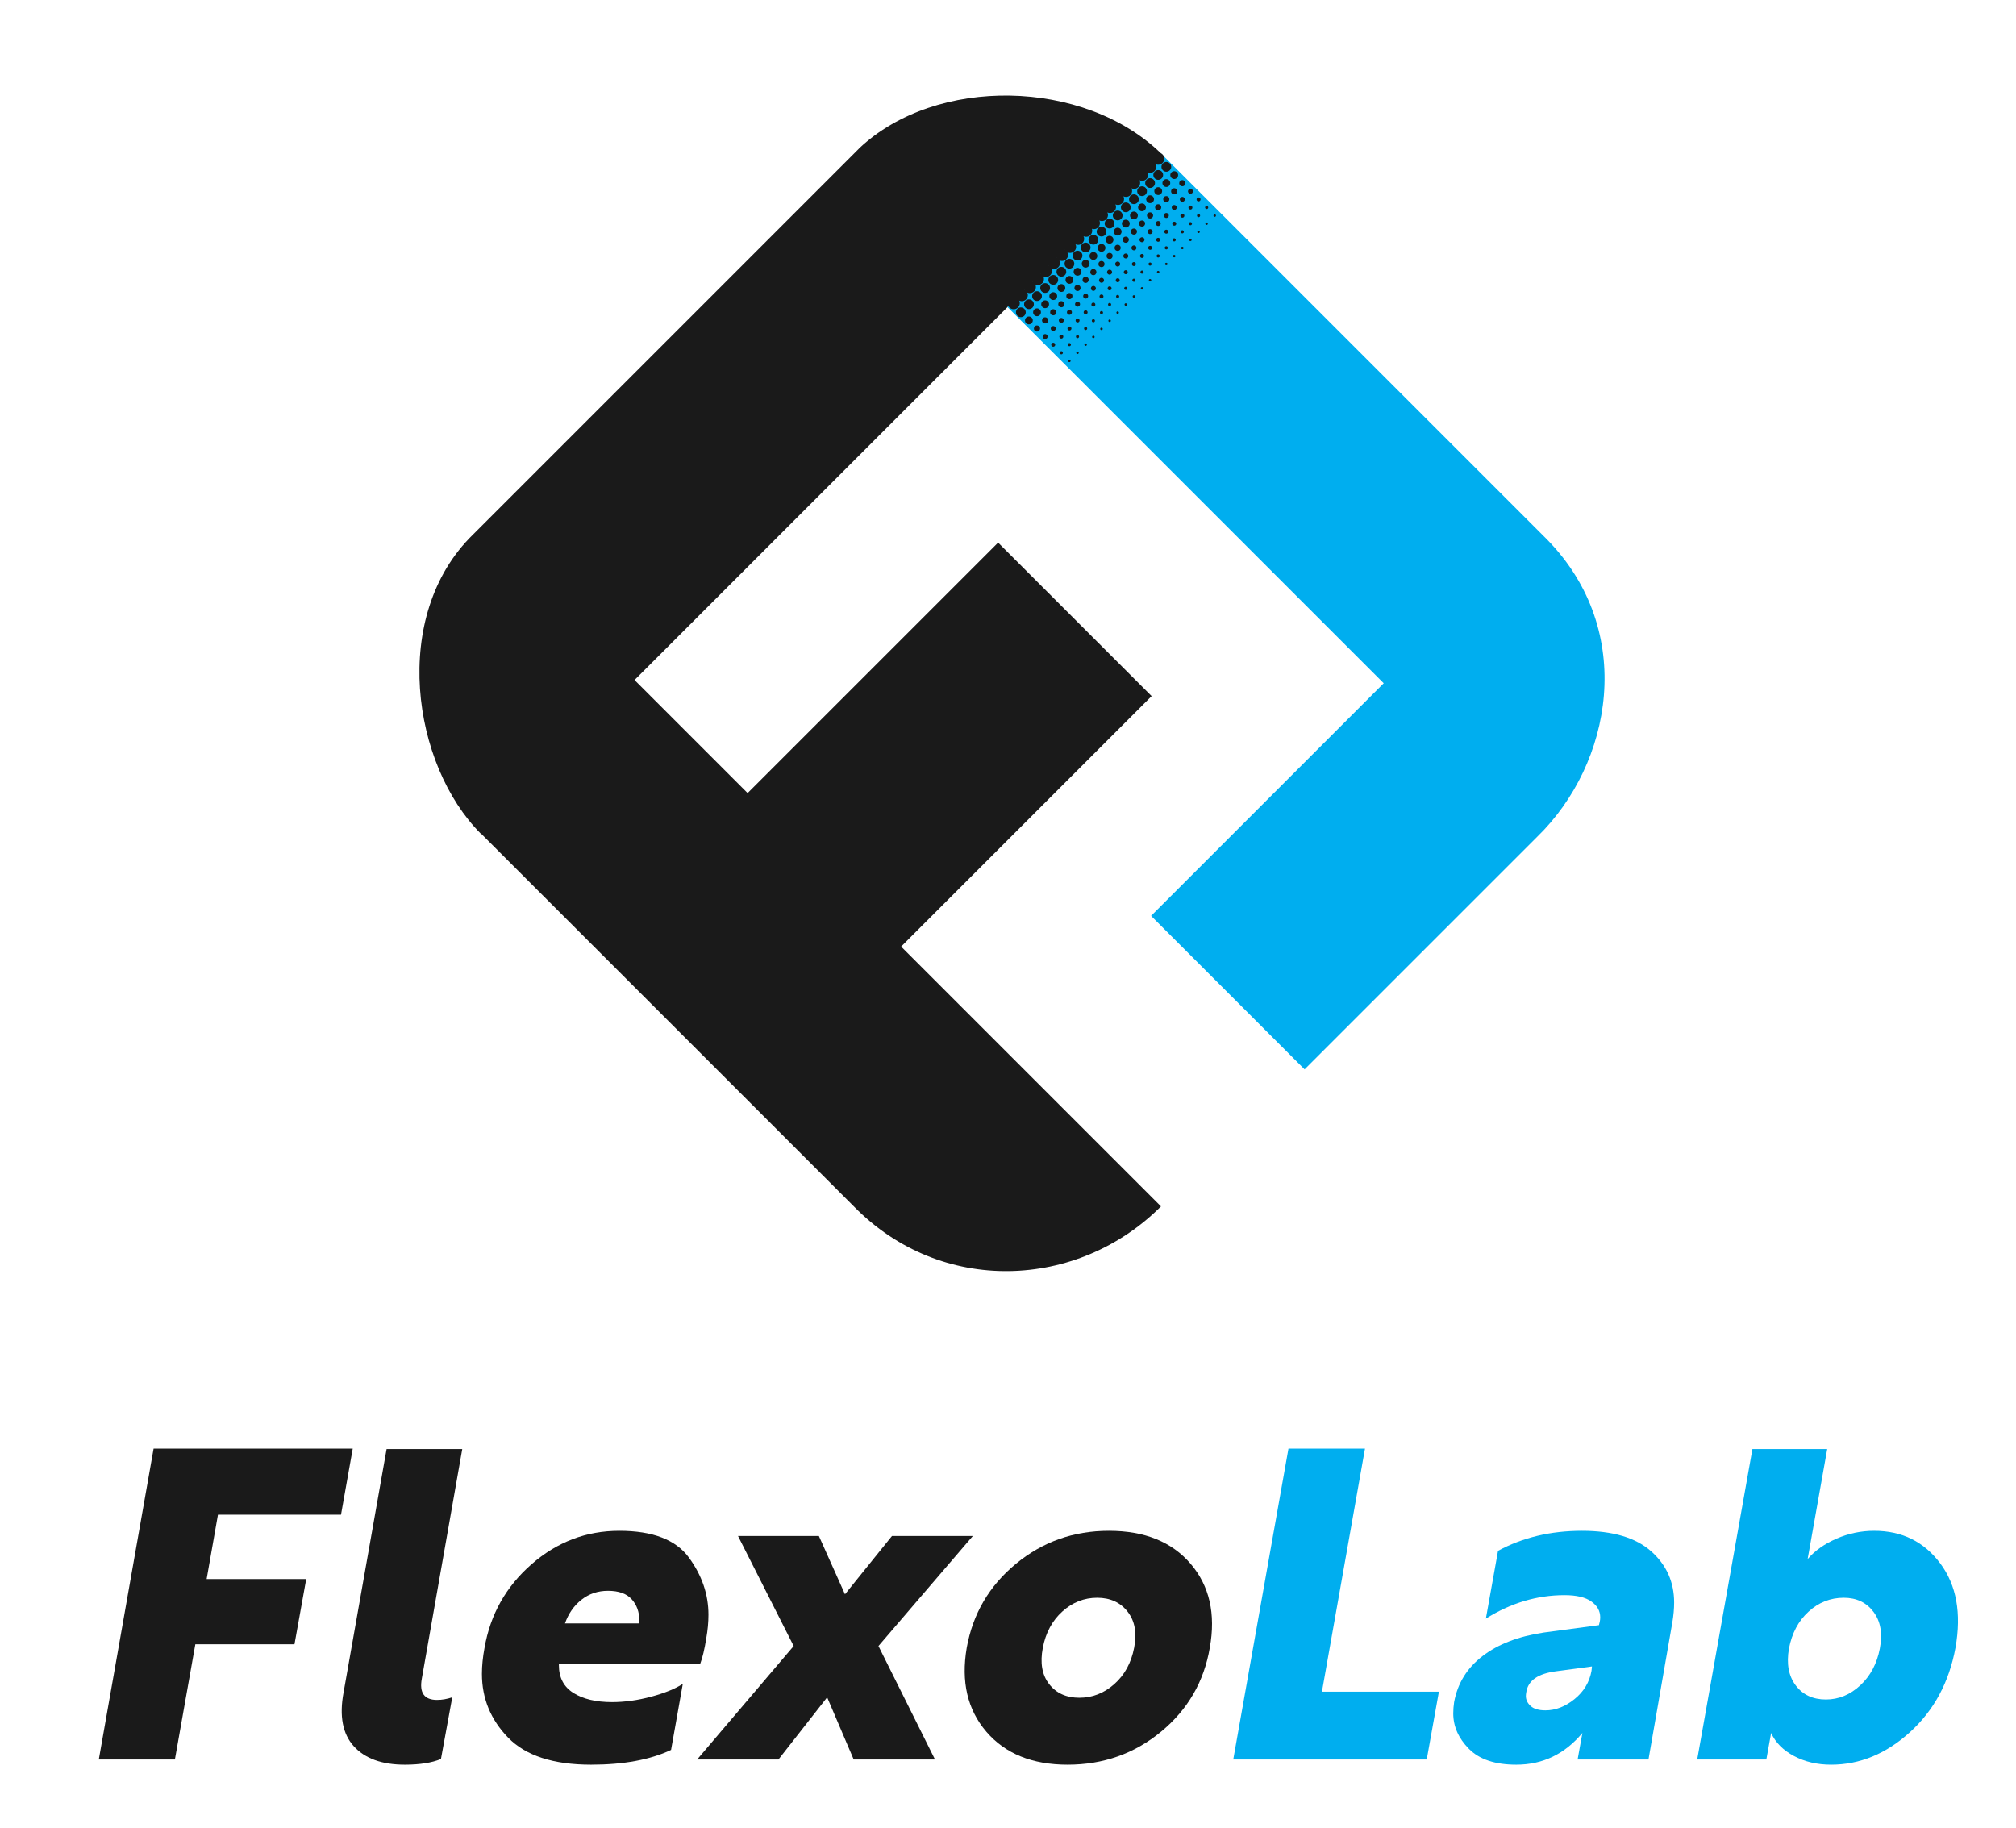
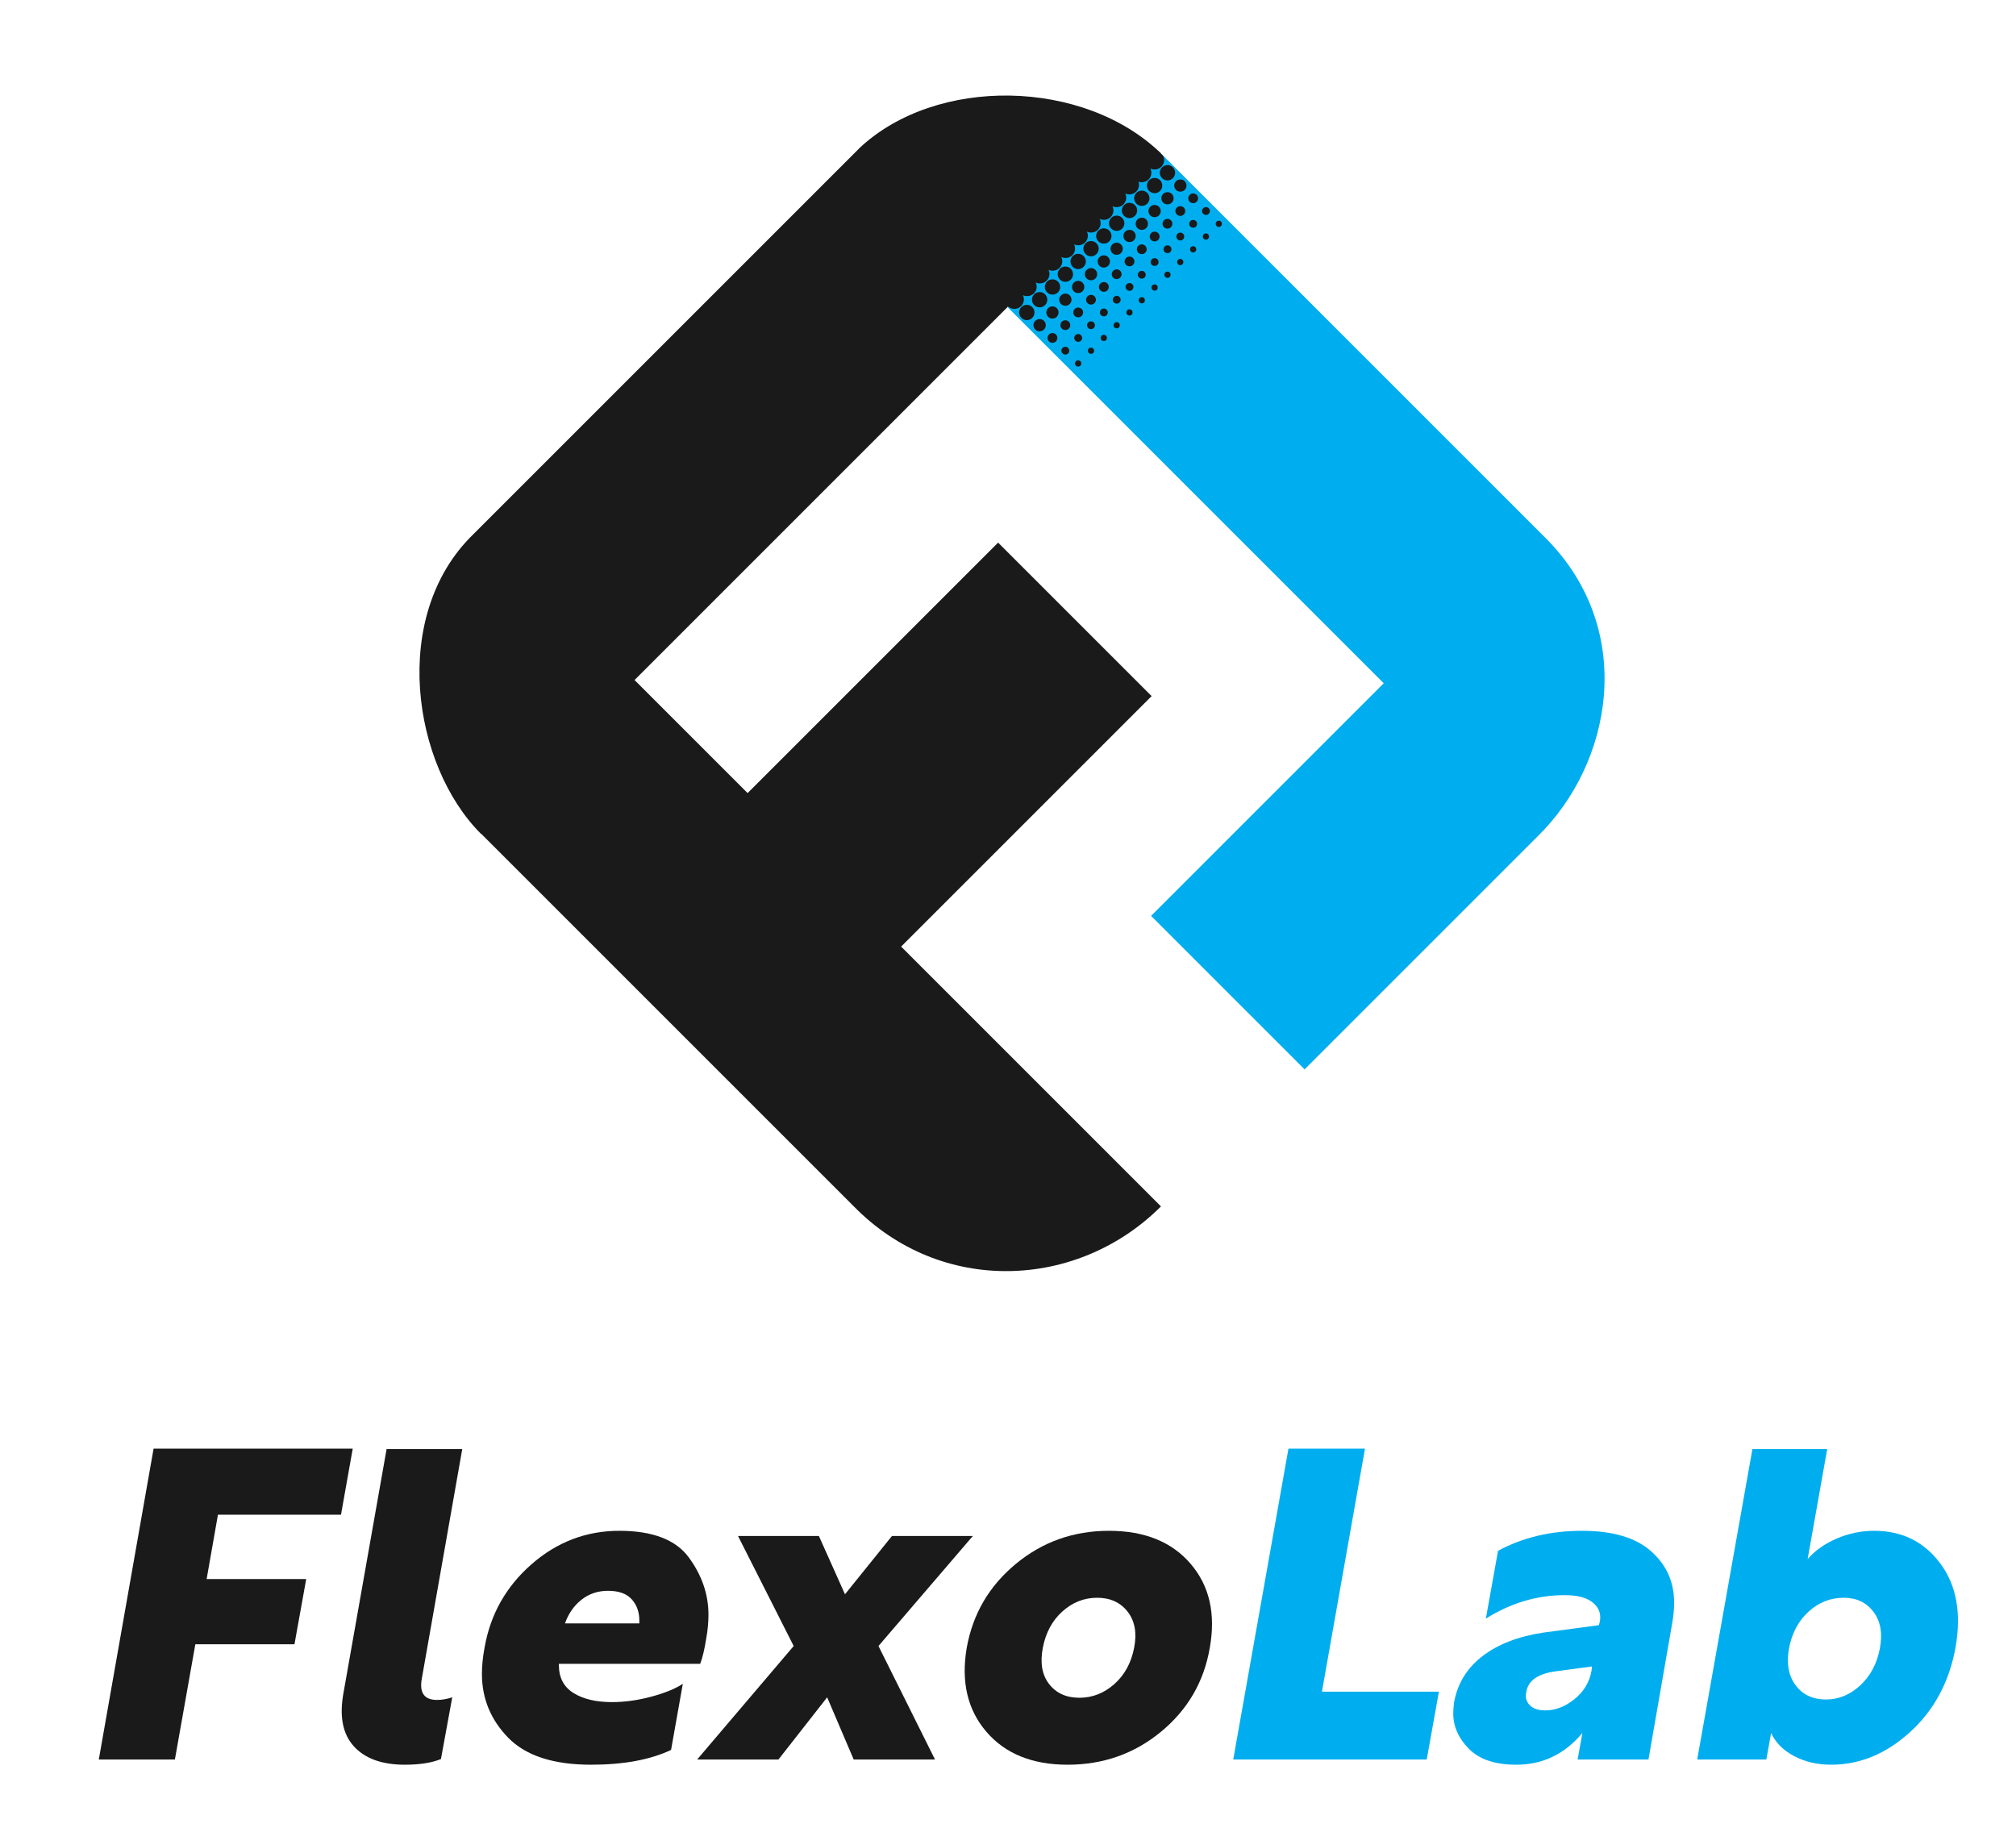
<svg xmlns="http://www.w3.org/2000/svg" viewBox="0 0 148.37 134.50">
  <defs>
    <style>
      .symbol-f { fill: #1A1A1A; fill-rule: evenodd; }
      .symbol-l { fill: #00AEEF; fill-rule: evenodd; }
      .text-main { fill: #1A1A1A; }
      .text-lab { fill: #00AEEF; }
    </style>
  </defs>
  <g>
-     <path d="M69.25,19.39l-.66.66-49.73,49.73c-10.87,10.59-7.95,30.1,1.02,39.07l.02-.02,48.65,48.65c11.41,11.68,29.25,10.89,40.11.02l-33.92-33.92,32.7-32.7-20.04-20.04-32.7,32.7-14.76-14.76L108.68,20.04c-10.05-9.78-29.38-10.16-39.43-.66Z" transform="translate(24.184,0) scale(0.563761)" class="symbol-f" />
+     <path d="M69.25,19.39l-.65.65-49.74,49.74c-10.87,10.59-7.94,30.1,1.02,39.07l.02-.02,48.65,48.65c11.41,11.68,29.25,10.89,40.11.02l-33.92-33.92,32.7-32.7-20.04-20.04-32.7,32.7-14.76-14.76L108.68,20.04c-10.05-9.78-29.38-10.16-39.43-.66" transform="translate(24.184,0) scale(0.563761)" class="symbol-f" />
    <path d="M88.63,40.09l49.11,49.11-30.37,30.37,20.04,20.04,30.37-30.37c9.78-9.51,12.99-26.82,1.31-38.78l-50.42-50.42-20.04,20.04Z" transform="translate(24.184,0) scale(0.563761)" class="symbol-l" />
-     <path d="M107.74,20.16c-.24.24-.3.61-.15.9-.29-.14-.66-.09-.9.15-.24.24-.3.61-.15.9-.29-.14-.66-.09-.9.15-.24.24-.3.61-.15.9-.29-.14-.66-.09-.9.15-.24.24-.3.61-.15.9-.29-.14-.66-.09-.9.15-.24.24-.3.61-.15.9-.29-.14-.66-.09-.9.15-.24.24-.3.61-.15.9-.29-.14-.66-.09-.9.15s-.3.61-.15.9c-.29-.14-.66-.09-.9.15-.24.24-.3.61-.15.9-.29-.14-.66-.09-.9.15-.22.22-.29.55-.19.82-.28-.1-.6-.04-.82.19-.24.24-.3.61-.15.9-.29-.14-.66-.09-.9.15-.24.24-.3.61-.15.9-.29-.14-.66-.09-.9.15-.24.24-.3.61-.15.9-.29-.14-.66-.09-.9.15-.24.24-.3.61-.15.9-.29-.14-.66-.09-.9.15-.24.24-.3.61-.15.9-.29-.14-.66-.09-.9.15-.24.24-.3.61-.15.9-.29-.14-.66-.09-.9.15-.24.24-.3.61-.15.9-.29-.14-.66-.09-.9.15s-.3.61-.15.9c-.29-.14-.66-.09-.9.15s-.3.61-.15.9c-.29-.14-.66-.09-.9.15-.31.31-.31.81,0,1.12s.81.31,1.12,0c.24-.24.3-.61.15-.9.29.14.66.09.9-.15.24-.24.3-.61.15-.9.29.14.66.09.9-.15.24-.24.3-.61.15-.9.29.14.66.09.9-.15s.3-.61.15-.9c.29.14.66.09.9-.15.24-.24.3-.61.15-.9.29.14.66.09.9-.15s.3-.61.15-.9c.29.14.66.09.9-.15s.3-.61.15-.9c.29.14.66.09.9-.15.24-.24.3-.61.15-.9.29.14.66.09.9-.15s.3-.61.15-.9c.29.14.66.09.9-.15.22-.22.29-.55.19-.82.28.1.6.04.82-.19.24-.24.3-.61.15-.9.29.14.66.09.9-.15s.3-.61.15-.9c.29.14.66.09.9-.15.24-.24.3-.61.15-.9.29.14.66.09.9-.15.24-.24.3-.61.15-.9.29.14.66.09.9-.15.24-.24.3-.61.15-.9.29.14.66.09.9-.15.24-.24.3-.61.15-.9.29.14.66.09.9-.15.24-.24.3-.61.15-.9.29.14.66.09.9-.15.24-.24.3-.61.15-.9.29.14.66.09.9-.15.31-.31.31-.81,0-1.12-.31-.31-.81-.31-1.12,0ZM108.91,21.33c-.25.25-.25.65,0,.9.25.25.65.25.9,0,.25-.25.25-.65,0-.9-.25-.25-.65-.25-.9,0ZM107.85,22.39c-.25.25-.25.65,0,.9.25.25.65.25.9,0,.25-.25.25-.65,0-.9-.25-.25-.65-.25-.9,0ZM110.03,22.5c-.2.2-.2.52,0,.72s.52.2.72,0,.2-.52,0-.72-.52-.2-.72,0ZM106.79,23.45c-.25.25-.25.65,0,.9.25.25.65.25.9,0s.25-.65,0-.9c-.25-.25-.65-.25-.9,0ZM109,23.54c-.2.2-.2.52,0,.72s.52.2.72,0,.2-.52,0-.72c-.2-.2-.52-.2-.72,0ZM111.16,23.63c-.16.16-.16.42,0,.57.16.16.42.16.57,0,.16-.16.16-.42,0-.57s-.42-.16-.57,0ZM105.74,24.51c-.25.25-.25.65,0,.9.25.25.65.25.9,0,.25-.25.25-.65,0-.9-.25-.25-.65-.25-.9,0ZM107.94,24.59c-.2.2-.2.52,0,.72s.52.2.72,0c.2-.2.2-.52,0-.72-.2-.2-.52-.2-.72,0ZM110.1,24.69c-.16.16-.16.42,0,.57.16.16.42.16.57,0,.16-.16.16-.42,0-.57-.16-.16-.42-.16-.57,0ZM112.28,24.75c-.13.13-.13.33,0,.46.13.13.33.13.46,0s.13-.33,0-.46-.33-.13-.46,0ZM104.68,25.56c-.25.25-.25.65,0,.9.25.25.65.25.9,0,.25-.25.25-.65,0-.9-.25-.25-.65-.25-.9,0ZM106.88,25.65c-.2.2-.2.52,0,.72s.52.2.72,0,.2-.52,0-.72-.52-.2-.72,0ZM109.07,25.72c-.16.16-.16.42,0,.57.16.16.42.16.57,0,.16-.16.16-.42,0-.57-.16-.16-.42-.16-.57,0ZM111.22,25.8c-.13.13-.13.33,0,.46.13.13.33.13.46,0,.13-.13.13-.33,0-.46-.13-.13-.33-.13-.46,0ZM113.38,25.85c-.1.1-.1.27,0,.37.1.1.27.1.37,0,.1-.1.1-.27,0-.37s-.27-.1-.37,0ZM103.62,26.62c-.25.25-.25.65,0,.9.25.25.65.25.9,0,.25-.25.25-.65,0-.9-.25-.25-.65-.25-.9,0ZM105.82,26.71c-.2.2-.2.52,0,.72s.52.2.72,0,.2-.52,0-.72-.52-.2-.72,0ZM108.01,26.78c-.16.16-.16.42,0,.57.16.16.42.16.57,0,.16-.16.16-.42,0-.57-.16-.16-.42-.16-.57,0ZM110.16,26.86c-.13.13-.13.33,0,.46.13.13.33.13.46,0,.13-.13.13-.33,0-.46-.13-.13-.33-.13-.46,0ZM112.32,26.91c-.1.1-.1.27,0,.37.1.1.27.1.37,0,.1-.1.1-.27,0-.37-.1-.1-.27-.1-.37,0ZM114.48,26.94c-.08.08-.08.21,0,.29.08.08.21.08.29,0s.08-.21,0-.29c-.08-.08-.21-.08-.29,0ZM102.56,27.68c-.25.25-.25.65,0,.9.25.25.65.25.9,0,.25-.25.25-.65,0-.9-.25-.25-.65-.25-.9,0ZM104.77,27.77c-.2.2-.2.52,0,.72s.52.2.72,0,.2-.52,0-.72-.52-.2-.72,0ZM106.95,27.84c-.16.16-.16.42,0,.57.16.16.42.16.57,0,.16-.16.16-.42,0-.57-.16-.16-.42-.16-.57,0ZM109.13,27.9c-.13.13-.13.33,0,.46.13.13.33.13.46,0,.13-.13.13-.33,0-.46-.13-.13-.33-.13-.46,0ZM111.27,27.97c-.1.1-.1.27,0,.37.1.1.27.1.37,0,.1-.1.1-.27,0-.37-.1-.1-.27-.1-.37,0ZM113.42,28c-.08.08-.08.21,0,.29.08.08.21.08.29,0,.08-.08.08-.21,0-.29-.08-.08-.21-.08-.29,0ZM115.56,28.03c-.06.06-.06.17,0,.23.06.06.17.06.23,0,.06-.06.06-.17,0-.23-.06-.06-.17-.06-.23,0ZM101.5,28.74c-.25.25-.25.65,0,.9.25.25.65.25.9,0,.25-.25.25-.65,0-.9-.25-.25-.65-.25-.9,0ZM103.71,28.83c-.2.2-.2.52,0,.72.2.2.52.2.72,0,.2-.2.2-.52,0-.72-.2-.2-.52-.2-.72,0ZM105.9,28.9c-.16.16-.16.42,0,.57.16.16.42.16.57,0,.16-.16.16-.42,0-.57-.16-.16-.42-.16-.57,0ZM108.07,28.95c-.13.13-.13.33,0,.46.13.13.33.13.46,0,.13-.13.13-.33,0-.46-.13-.13-.33-.13-.46,0ZM110.21,29.02c-.1.1-.1.27,0,.37.1.1.27.1.37,0,.1-.1.1-.27,0-.37-.1-.1-.27-.1-.37,0ZM112.36,29.06c-.08.08-.08.21,0,.29.08.08.21.08.29,0,.08-.08.08-.21,0-.29-.08-.08-.21-.08-.29,0ZM114.5,29.09c-.06.06-.06.17,0,.23.06.06.17.06.23,0,.06-.06.06-.17,0-.23-.06-.06-.17-.06-.23,0ZM100.45,29.79c-.25.25-.25.65,0,.9.25.25.65.25.9,0,.25-.25.25-.65,0-.9s-.65-.25-.9,0ZM102.65,29.88c-.2.2-.2.52,0,.72s.52.2.72,0,.2-.52,0-.72-.52-.2-.72,0ZM104.84,29.95c-.16.16-.16.42,0,.57s.42.16.57,0c.16-.16.16-.42,0-.57-.16-.16-.42-.16-.57,0ZM107.01,30.01c-.13.13-.13.33,0,.46.13.13.33.13.46,0,.13-.13.13-.33,0-.46-.13-.13-.33-.13-.46,0ZM109.17,30.06c-.1.1-.1.27,0,.37.1.1.27.1.37,0s.1-.27,0-.37c-.1-.1-.27-.1-.37,0ZM111.3,30.12c-.08.08-.08.21,0,.29.08.08.21.08.29,0,.08-.08.08-.21,0-.29-.08-.08-.21-.08-.29,0ZM113.45,30.15c-.06.06-.06.17,0,.23.06.06.17.06.23,0,.06-.06.06-.17,0-.23-.06-.06-.17-.06-.23,0ZM99.39,30.85c-.25.25-.25.65,0,.9.25.25.65.25.9,0,.25-.25.25-.65,0-.9-.25-.25-.65-.25-.9,0ZM101.59,30.94c-.2.2-.2.52,0,.72.2.2.52.2.72,0,.2-.2.2-.52,0-.72-.2-.2-.52-.2-.72,0ZM103.78,31.01c-.16.16-.16.42,0,.57.16.16.42.16.57,0,.16-.16.16-.42,0-.57-.16-.16-.42-.16-.57,0ZM105.95,31.07c-.13.13-.13.33,0,.46.13.13.33.13.46,0,.13-.13.13-.33,0-.46-.13-.13-.33-.13-.46,0ZM108.11,31.12c-.1.1-.1.27,0,.37s.27.1.37,0c.1-.1.1-.27,0-.37-.1-.1-.27-.1-.37,0ZM110.24,31.17c-.08.08-.08.21,0,.29.08.08.21.08.29,0,.08-.08.08-.21,0-.29s-.21-.08-.29,0ZM112.39,31.2c-.06.06-.06.17,0,.23.06.06.17.06.23,0,.06-.06.06-.17,0-.23-.06-.06-.17-.06-.23,0ZM98.38,31.86c-.25.25-.25.65,0,.9.25.25.65.25.9,0,.25-.25.25-.65,0-.9-.25-.25-.65-.25-.9,0ZM100.54,32c-.2.2-.2.52,0,.72s.52.2.72,0,.2-.52,0-.72-.52-.2-.72,0ZM102.72,32.07c-.16.16-.16.42,0,.57.16.16.42.16.57,0,.16-.16.16-.42,0-.57-.16-.16-.42-.16-.57,0ZM104.9,32.13c-.13.13-.13.33,0,.46.13.13.33.13.46,0,.13-.13.13-.33,0-.46-.13-.13-.33-.13-.46,0ZM107.06,32.17c-.1.1-.1.27,0,.37.1.1.27.1.37,0,.1-.1.1-.27,0-.37-.1-.1-.27-.1-.37,0ZM109.21,32.21c-.08.08-.08.21,0,.29.08.08.21.08.29,0,.08-.08.08-.21,0-.29-.08-.08-.21-.08-.29,0ZM111.33,32.26c-.06.06-.06.17,0,.23.06.06.17.06.23,0,.06-.06.06-.17,0-.23-.06-.06-.17-.06-.23,0ZM97.32,32.92c-.25.25-.25.65,0,.9s.65.25.9,0c.25-.25.25-.65,0-.9-.25-.25-.65-.25-.9,0ZM99.48,33.06c-.2.2-.2.52,0,.72s.52.2.72,0,.2-.52,0-.72-.52-.2-.72,0ZM101.67,33.13c-.16.16-.16.42,0,.57.16.16.42.16.57,0s.16-.42,0-.57-.42-.16-.57,0ZM103.84,33.19c-.13.13-.13.33,0,.46s.33.13.46,0,.13-.33,0-.46-.33-.13-.46,0ZM106,33.23c-.1.1-.1.27,0,.37.1.1.27.1.37,0s.1-.27,0-.37c-.1-.1-.27-.1-.37,0ZM108.15,33.27c-.08.08-.08.21,0,.29.08.08.21.08.29,0,.08-.08.08-.21,0-.29s-.21-.08-.29,0ZM110.27,33.32c-.06.06-.06.17,0,.23.06.06.17.06.23,0,.06-.06.06-.17,0-.23-.06-.06-.17-.06-.23,0ZM96.26,33.98c-.25.25-.25.65,0,.9s.65.25.9,0,.25-.65,0-.9-.65-.25-.9,0ZM98.47,34.07c-.2.2-.2.52,0,.72s.52.2.72,0,.2-.52,0-.72-.52-.2-.72,0ZM100.61,34.19c-.16.16-.16.42,0,.57s.42.16.57,0c.16-.16.16-.42,0-.57-.16-.16-.42-.16-.57,0ZM102.78,34.24c-.13.13-.13.33,0,.46.13.13.33.13.46,0,.13-.13.13-.33,0-.46s-.33-.13-.46,0ZM104.94,34.29c-.1.1-.1.27,0,.37.1.1.27.1.37,0s.1-.27,0-.37-.27-.1-.37,0ZM107.09,34.33c-.08.08-.08.21,0,.29.08.08.21.08.29,0s.08-.21,0-.29c-.08-.08-.21-.08-.29,0ZM109.24,34.35c-.06.06-.06.17,0,.23.06.06.17.06.23,0s.06-.17,0-.23c-.06-.06-.17-.06-.23,0ZM95.21,35.03c-.25.25-.25.65,0,.9s.65.25.9,0c.25-.25.25-.65,0-.9s-.65-.25-.9,0ZM97.41,35.12c-.2.2-.2.52,0,.72s.52.2.72,0,.2-.52,0-.72-.52-.2-.72,0ZM99.55,35.24c-.16.16-.16.42,0,.57.16.16.42.16.57,0s.16-.42,0-.57c-.16-.16-.42-.16-.57,0ZM101.72,35.3c-.13.13-.13.33,0,.46s.33.13.46,0,.13-.33,0-.46-.33-.13-.46,0ZM103.88,35.35c-.1.1-.1.27,0,.37.1.1.27.1.37,0s.1-.27,0-.37-.27-.1-.37,0ZM106.04,35.38c-.08.08-.08.21,0,.29.08.08.21.08.29,0s.08-.21,0-.29c-.08-.08-.21-.08-.29,0ZM108.18,35.41c-.06.06-.06.17,0,.23.06.06.17.06.23,0s.06-.17,0-.23-.17-.06-.23,0ZM94.15,36.09c-.25.25-.25.65,0,.9.25.25.65.25.9,0,.25-.25.25-.65,0-.9-.25-.25-.65-.25-.9,0ZM96.35,36.18c-.2.2-.2.52,0,.72s.52.2.72,0,.2-.52,0-.72-.52-.2-.72,0ZM98.54,36.25c-.16.16-.16.42,0,.57.16.16.42.16.57,0s.16-.42,0-.57c-.16-.16-.42-.16-.57,0ZM100.67,36.36c-.13.13-.13.33,0,.46s.33.13.46,0,.13-.33,0-.46c-.13-.13-.33-.13-.46,0ZM102.83,36.4c-.1.1-.1.27,0,.37.1.1.27.1.37,0s.1-.27,0-.37-.27-.1-.37,0ZM104.98,36.44c-.08.08-.08.21,0,.29.08.08.21.08.29,0,.08-.08.08-.21,0-.29-.08-.08-.21-.08-.29,0ZM107.12,36.47c-.06.06-.06.17,0,.23.06.06.17.06.23,0s.06-.17,0-.23c-.06-.06-.17-.06-.23,0ZM93.09,37.15c-.25.25-.25.65,0,.9s.65.25.9,0c.25-.25.25-.65,0-.9-.25-.25-.65-.25-.9,0ZM95.3,37.24c-.2.2-.2.52,0,.72s.52.2.72,0,.2-.52,0-.72-.52-.2-.72,0ZM97.48,37.31c-.16.16-.16.42,0,.57s.42.16.57,0c.16-.16.16-.42,0-.57-.16-.16-.42-.16-.57,0ZM99.61,37.42c-.13.13-.13.33,0,.46s.33.13.46,0,.13-.33,0-.46-.33-.13-.46,0ZM101.77,37.46c-.1.1-.1.27,0,.37s.27.1.37,0c.1-.1.1-.27,0-.37s-.27-.1-.37,0ZM103.92,37.5c-.08.08-.08.21,0,.29.08.08.21.08.29,0s.08-.21,0-.29c-.08-.08-.21-.08-.29,0ZM106.07,37.53c-.06.06-.06.17,0,.23.06.06.17.06.23,0,.06-.06.06-.17,0-.23s-.17-.06-.23,0ZM92.03,38.21c-.25.25-.25.65,0,.9s.65.25.9,0c.25-.25.25-.65,0-.9-.25-.25-.65-.25-.9,0ZM94.24,38.3c-.2.2-.2.52,0,.72.2.2.52.2.72,0,.2-.2.2-.52,0-.72-.2-.2-.52-.2-.72,0ZM96.42,38.37c-.16.16-.16.42,0,.57.16.16.42.16.57,0,.16-.16.16-.42,0-.57-.16-.16-.42-.16-.57,0ZM98.6,38.43c-.13.13-.13.33,0,.46s.33.13.46,0,.13-.33,0-.46-.33-.13-.46,0ZM100.71,38.52c-.1.1-.1.27,0,.37s.27.1.37,0,.1-.27,0-.37c-.1-.1-.27-.1-.37,0ZM102.86,38.56c-.08.08-.08.21,0,.29.08.08.21.08.29,0,.08-.08.08-.21,0-.29-.08-.08-.21-.08-.29,0ZM105.01,38.59c-.06.06-.06.17,0,.23.06.06.17.06.23,0,.06-.06.06-.17,0-.23-.06-.06-.17-.06-.23,0ZM90.98,39.27c-.25.25-.25.65,0,.9s.65.25.9,0c.25-.25.25-.65,0-.9-.25-.25-.65-.25-.9,0ZM93.18,39.36c-.2.2-.2.52,0,.72s.52.2.72,0,.2-.52,0-.72-.52-.2-.72,0ZM95.37,39.43c-.16.16-.16.42,0,.57.16.16.42.16.57,0s.16-.42,0-.57-.42-.16-.57,0ZM97.54,39.48c-.13.13-.13.33,0,.46s.33.13.46,0c.13-.13.13-.33,0-.46-.13-.13-.33-.13-.46,0ZM99.65,39.58c-.1.1-.1.27,0,.37.1.1.27.1.37,0,.1-.1.1-.27,0-.37-.1-.1-.27-.1-.37,0ZM101.81,39.61c-.08.08-.08.21,0,.29s.21.08.29,0c.08-.08.08-.21,0-.29s-.21-.08-.29,0ZM103.95,39.64c-.06.06-.06.17,0,.23.06.06.17.06.23,0,.06-.06.06-.17,0-.23-.06-.06-.17-.06-.23,0ZM89.92,40.32c-.25.25-.25.65,0,.9.25.25.65.25.9,0s.25-.65,0-.9-.65-.25-.9,0ZM92.12,40.41c-.2.2-.2.52,0,.72s.52.2.72,0,.2-.52,0-.72-.52-.2-.72,0ZM94.31,40.48c-.16.16-.16.42,0,.57.16.16.42.16.57,0s.16-.42,0-.57-.42-.16-.57,0ZM96.48,40.54c-.13.13-.13.33,0,.46s.33.13.46,0,.13-.33,0-.46-.33-.13-.46,0ZM98.64,40.59c-.1.1-.1.27,0,.37.1.1.27.1.37,0,.1-.1.1-.27,0-.37-.1-.1-.27-.1-.37,0ZM100.75,40.67c-.08.08-.08.21,0,.29s.21.08.29,0c.08-.08.08-.21,0-.29-.08-.08-.21-.08-.29,0ZM102.89,40.7c-.06.06-.06.17,0,.23.06.06.17.06.23,0,.06-.06.06-.17,0-.23-.06-.06-.17-.06-.23,0ZM91.06,41.47c-.2.2-.2.52,0,.72s.52.2.72,0,.2-.52,0-.72-.52-.2-.72,0ZM93.25,41.54c-.16.16-.16.42,0,.57s.42.16.57,0c.16-.16.16-.42,0-.57-.16-.16-.42-.16-.57,0ZM95.42,41.6c-.13.13-.13.33,0,.46s.33.13.46,0,.13-.33,0-.46-.33-.13-.46,0ZM97.59,41.65c-.1.1-.1.27,0,.37.1.1.27.1.37,0s.1-.27,0-.37c-.1-.1-.27-.1-.37,0ZM99.69,41.73c-.08.08-.08.21,0,.29.08.08.21.08.29,0s.08-.21,0-.29-.21-.08-.29,0ZM101.84,41.76c-.06.06-.06.17,0,.23.06.06.17.06.23,0s.06-.17,0-.23c-.06-.06-.17-.06-.23,0ZM92.19,42.6c-.16.16-.16.42,0,.57.16.16.42.16.57,0,.16-.16.16-.42,0-.57s-.42-.16-.57,0ZM94.37,42.66c-.13.13-.13.33,0,.46s.33.13.46,0,.13-.33,0-.46c-.13-.13-.33-.13-.46,0ZM96.53,42.7c-.1.1-.1.27,0,.37s.27.1.37,0c.1-.1.1-.27,0-.37-.1-.1-.27-.1-.37,0ZM98.68,42.74c-.08.08-.08.21,0,.29.08.08.21.08.29,0,.08-.08.08-.21,0-.29s-.21-.08-.29,0ZM100.78,42.82c-.06.06-.06.17,0,.23.06.06.17.06.23,0,.06-.06.06-.17,0-.23-.06-.06-.17-.06-.23,0ZM93.31,43.71c-.13.13-.13.33,0,.46s.33.13.46,0c.13-.13.13-.33,0-.46s-.33-.13-.46,0ZM95.47,43.76c-.1.1-.1.27,0,.37.1.1.27.1.37,0s.1-.27,0-.37c-.1-.1-.27-.1-.37,0ZM97.62,43.8c-.08.08-.08.21,0,.29s.21.08.29,0c.08-.08.08-.21,0-.29-.08-.08-.21-.08-.29,0ZM99.72,43.87c-.06.06-.06.17,0,.23.06.06.17.06.23,0s.06-.17,0-.23c-.06-.06-.17-.06-.23,0ZM94.41,44.82c-.1.1-.1.27,0,.37s.27.1.37,0,.1-.27,0-.37c-.1-.1-.27-.1-.37,0ZM96.56,44.85c-.08.08-.08.21,0,.29.08.08.21.08.29,0,.08-.08.08-.21,0-.29s-.21-.08-.29,0ZM98.71,44.88c-.06.06-.06.17,0,.23.06.06.17.06.23,0s.06-.17,0-.23c-.06-.06-.17-.06-.23,0ZM95.51,45.91c-.08.08-.08.21,0,.29.08.08.21.08.29,0s.08-.21,0-.29c-.08-.08-.21-.08-.29,0ZM97.65,45.94c-.06.06-.06.17,0,.23.06.06.17.06.23,0s.06-.17,0-.23c-.06-.06-.17-.06-.23,0ZM96.59,47c-.06.06-.06.17,0,.23s.17.06.23,0,.06-.17,0-.23c-.06-.06-.17-.06-.23,0Z" transform="translate(24.184,0) scale(0.563761)" class="symbol-f" />
+     <path d="M108.8,21.85c-.39.39-.39,1.02,0,1.41.39.39,1.03.39,1.42,0,.39-.39.39-1.02,0-1.41-.39-.39-1.03-.39-1.42,0M107.12,23.52c-.39.39-.39,1.02,0,1.41.39.39,1.03.39,1.42,0,.39-.39.39-1.02,0-1.41-.39-.39-1.03-.39-1.42,0M110.62,23.66c-.31.31-.31.82,0,1.13.31.31.82.31,1.14,0,.31-.31.31-.82,0-1.13-.31-.31-.82-.31-1.14,0M105.45,25.18c-.39.39-.39,1.02,0,1.41.39.39,1.03.39,1.42,0,.39-.39.39-1.02,0-1.41-.39-.39-1.03-.39-1.42,0M108.94,25.32c-.31.31-.31.82,0,1.13.31.31.82.31,1.14,0s.31-.82,0-1.13c-.31-.31-.82-.31-1.14,0M112.41,25.44c-.25.25-.25.65,0,.9.25.25.66.25.91,0,.25-.25.25-.65,0-.9-.25-.25-.66-.25-.91,0M103.84,26.77c-.39.39-.39,1.02,0,1.41.39.39,1.03.39,1.42,0,.39-.39.39-1.02,0-1.41-.39-.39-1.03-.39-1.42,0M107.26,26.99c-.31.31-.31.82,0,1.13.31.31.82.31,1.14,0,.31-.31.31-.82,0-1.13s-.82-.31-1.14,0M110.73,27.1c-.25.25-.25.65,0,.9.25.25.66.25.91,0,.25-.25.25-.65,0-.9-.25-.25-.66-.25-.91,0M114.17,27.19c-.2.2-.2.52,0,.72.2.2.53.2.73,0,.2-.2.2-.52,0-.72-.2-.2-.53-.2-.73,0M102.17,28.44c-.39.39-.39,1.02,0,1.41.39.39,1.03.39,1.42,0,.39-.39.39-1.02,0-1.41-.39-.39-1.03-.39-1.42,0M105.59,28.65c-.31.31-.31.82,0,1.13.31.31.82.31,1.14,0,.31-.31.31-.82,0-1.13-.31-.31-.82-.31-1.14,0M109.05,28.76c-.25.25-.25.65,0,.9.25.25.66.25.91,0,.25-.25.25-.65,0-.9-.25-.25-.66-.25-.91,0M112.5,28.86c-.2.2-.2.52,0,.72.2.2.53.2.73,0,.2-.2.2-.52,0-.72-.2-.2-.53-.2-.73,0M115.92,28.93c-.16.16-.16.42,0,.58.16.16.42.16.58,0,.16-.16.16-.42,0-.58-.16-.16-.42-.16-.58,0M100.49,30.1c-.39.39-.39,1.02,0,1.41.39.39,1.03.39,1.42,0,.39-.39.39-1.02,0-1.41-.39-.39-1.03-.39-1.42,0M103.99,30.24c-.31.31-.31.82,0,1.13.31.31.82.31,1.14,0,.31-.31.31-.82,0-1.13s-.82-.31-1.14,0M107.38,30.43c-.25.25-.25.65,0,.9.25.25.66.25.91,0,.25-.25.25-.65,0-.9-.25-.25-.66-.25-.91,0M110.82,30.52c-.2.2-.2.52,0,.72.2.2.53.2.73,0,.2-.2.2-.52,0-.72-.2-.2-.53-.2-.73,0M114.24,30.59c-.16.16-.16.42,0,.58.16.16.42.16.58,0,.16-.16.16-.42,0-.58-.16-.16-.42-.16-.58,0M98.82,31.76c-.39.39-.39,1.02,0,1.41.39.39,1.03.39,1.42,0,.39-.39.39-1.02,0-1.41-.39-.39-1.03-.39-1.42,0M102.31,31.91c-.31.31-.31.82,0,1.13.31.31.82.31,1.13,0,.31-.31.31-.82,0-1.13-.31-.31-.82-.31-1.13,0M105.7,32.09c-.25.25-.25.65,0,.9.25.25.66.25.91,0,.25-.25.25-.65,0-.9-.25-.25-.66-.25-.91,0M109.15,32.18c-.2.2-.2.52,0,.72.2.2.53.2.73,0,.2-.2.2-.52,0-.72-.2-.2-.53-.2-.73,0M112.57,32.26c-.16.16-.16.42,0,.58.16.16.42.16.58,0,.16-.16.16-.42,0-.58-.16-.16-.42-.16-.58,0M97.14,33.43c-.39.39-.39,1.02,0,1.41.39.39,1.03.39,1.42,0,.39-.39.39-1.02,0-1.41-.39-.39-1.03-.39-1.42,0M100.63,33.57c-.31.31-.31.82,0,1.13.31.31.82.31,1.14,0,.31-.31.31-.82,0-1.13-.31-.31-.82-.31-1.14,0M104.1,33.68c-.25.25-.25.65,0,.9.25.25.66.25.91,0,.25-.25.25-.65,0-.9-.25-.25-.66-.25-.91,0M107.47,33.85c-.2.2-.2.52,0,.72.2.2.53.2.73,0,.2-.2.2-.52,0-.72-.2-.2-.53-.2-.73,0M110.89,33.92c-.16.16-.16.42,0,.58.16.16.42.16.58,0,.16-.16.16-.42,0-.58-.16-.16-.42-.16-.58,0M95.47,35.09c-.39.39-.39,1.02,0,1.41.39.39,1.03.39,1.42,0,.39-.39.39-1.02,0-1.41-.39-.39-1.03-.39-1.42,0M98.96,35.23c-.31.31-.31.82,0,1.13.31.31.82.31,1.14,0,.31-.31.31-.82,0-1.13s-.82-.31-1.14,0M102.42,35.35c-.25.25-.25.65,0,.9.25.25.66.25.91,0,.25-.25.25-.65,0-.9-.25-.25-.66-.25-.91,0M105.79,35.51c-.2.2-.2.52,0,.72.2.2.53.2.73,0,.2-.2.2-.52,0-.72s-.53-.2-.73,0M109.22,35.58c-.16.16-.16.42,0,.58.16.16.42.16.58,0,.16-.16.16-.42,0-.58-.16-.16-.42-.16-.58,0M93.79,36.76c-.39.39-.39,1.02,0,1.41.39.39,1.03.39,1.42,0,.39-.39.39-1.02,0-1.41-.39-.39-1.03-.39-1.42,0M97.28,36.9c-.31.31-.31.82,0,1.13.31.31.82.31,1.14,0s.31-.82,0-1.13-.82-.31-1.14,0M100.75,37.01c-.25.25-.25.65,0,.9.25.25.66.25.91,0,.25-.25.25-.65,0-.9-.25-.25-.66-.25-.91,0M104.19,37.1c-.2.2-.2.52,0,.72.2.2.53.2.73,0,.2-.2.2-.52,0-.72-.2-.2-.53-.2-.73,0M107.54,37.25c-.16.16-.16.42,0,.58.16.16.42.16.58,0,.16-.16.16-.42,0-.58-.16-.16-.42-.16-.58,0M92.11,38.42c-.39.39-.39,1.02,0,1.41.39.39,1.03.39,1.42,0,.39-.39.39-1.02,0-1.41-.39-.39-1.03-.39-1.42,0M95.61,38.56c-.31.31-.31.82,0,1.13.31.31.82.31,1.14,0,.31-.31.31-.82,0-1.13-.31-.31-.82-.31-1.14,0M99.07,38.68c-.25.25-.25.65,0,.9.25.25.66.25.91,0,.25-.25.25-.65,0-.9-.25-.25-.66-.25-.91,0M102.52,38.77c-.2.2-.2.52,0,.72.2.2.53.2.73,0,.2-.2.2-.52,0-.72-.2-.2-.53-.2-.73,0M105.87,38.91c-.16.16-.16.42,0,.58.16.16.42.16.58,0,.16-.16.16-.42,0-.58-.16-.16-.42-.16-.58,0M90.44,40.09c-.39.39-.39,1.02,0,1.41.39.39,1.03.39,1.42,0,.39-.39.39-1.02,0-1.41-.39-.39-1.03-.39-1.42,0M93.93,40.23c-.31.31-.31.82,0,1.13.31.31.82.31,1.13,0,.31-.31.31-.82,0-1.13s-.82-.31-1.13,0M97.4,40.34c-.25.25-.25.65,0,.9.25.25.66.25.91,0,.25-.25.25-.65,0-.9-.25-.25-.66-.25-.91,0M100.84,40.43c-.2.2-.2.52,0,.72.2.2.53.2.73,0,.2-.2.2-.52,0-.72-.2-.2-.53-.2-.73,0M104.26,40.5c-.16.16-.16.42,0,.58.16.16.42.16.58,0,.16-.16.16-.42,0-.58-.16-.16-.42-.16-.58,0M92.25,41.89c-.31.31-.31.82,0,1.13s.82.31,1.14,0c.31-.31.31-.82,0-1.13-.31-.31-.82-.31-1.14,0M95.72,42c-.25.25-.25.65,0,.9.25.25.66.25.91,0,.25-.25.25-.65,0-.9-.25-.25-.66-.25-.91,0M99.16,42.1c-.2.2-.2.52,0,.72.2.2.53.2.73,0,.2-.2.2-.52,0-.72-.2-.2-.53-.2-.73,0M102.59,42.17c-.16.16-.16.42,0,.58.16.16.42.16.58,0,.16-.16.16-.42,0-.58-.16-.16-.42-.16-.58,0M94.04,43.67c-.25.25-.25.65,0,.9.25.25.66.25.91,0,.25-.25.25-.65,0-.9-.25-.25-.66-.25-.91,0M97.49,43.76c-.2.2-.2.52,0,.72.2.2.53.2.73,0,.2-.2.2-.52,0-.72-.2-.2-.53-.2-.73,0M100.91,43.83c-.16.16-.16.42,0,.58.16.16.42.16.58,0,.16-.16.16-.42,0-.58-.16-.16-.42-.16-.58,0M95.81,45.42c-.2.2-.2.52,0,.72.2.2.53.2.73,0,.2-.2.2-.52,0-.72-.2-.2-.53-.2-.73,0M99.24,45.5c-.16.16-.16.42,0,.58.16.16.42.16.58,0,.16-.16.16-.42,0-.58-.16-.16-.42-.16-.58,0M97.56,47.16c-.16.16-.16.42,0,.58.16.16.42.16.58,0,.16-.16.16-.42,0-.58-.16-.16-.42-.16-.58,0" transform="translate(24.184,0) scale(0.563761)" class="symbol-f" />
+     <path d="M106.94,20.01c-.39.38-.47.96-.24,1.42-.47-.22-1.05-.14-1.43.24-.35.35-.45.86-.3,1.3-.44-.15-.95-.06-1.31.29-.39.39-.47.96-.24,1.42-.47-.22-1.04-.14-1.43.24-.39.38-.47.96-.24,1.42-.47-.22-1.05-.14-1.43.24-.39.39-.47.96-.24,1.42-.47-.23-1.05-.14-1.43.24-.39.39-.47.96-.24,1.42-.47-.22-1.04-.14-1.43.24-.39.38-.47.96-.24,1.42-.47-.22-1.05-.14-1.43.24-.39.39-.47.96-.24,1.42-.47-.22-1.04-.14-1.43.24s-.47.96-.24,1.42c-.47-.22-1.04-.14-1.43.24-.39.38-.47.96-.24,1.42-.47-.22-1.05-.14-1.43.24-.39.39-.47.96-.24,1.42-.47-.22-1.04-.14-1.43.24-.49.49-.49,1.28,0,1.76.49.49,1.29.49,1.77,0,.39-.39.47-.96.24-1.42.47.22,1.04.14,1.43-.24.39-.38.47-.96.24-1.42.47.22,1.05.14,1.43-.24.39-.39.47-.96.24-1.42.47.22,1.04.14,1.43-.24.39-.39.47-.96.24-1.42.47.22,1.05.14,1.43-.24.39-.38.47-.96.24-1.42.47.22,1.05.14,1.43-.24.39-.39.47-.96.24-1.42.47.22,1.04.14,1.43-.24.39-.38.47-.96.24-1.42.47.22,1.05.14,1.43-.24.39-.38.47-.96.24-1.42.47.23,1.05.14,1.43-.24.39-.39.47-.96.24-1.42.47.22,1.04.14,1.43-.24.35-.35.45-.86.3-1.3.44.15.95.06,1.31-.29.39-.38.47-.96.24-1.42.47.22,1.05.14,1.43-.24.39-.39.47-.96.24-1.42l-.59-.58c-.47-.22-1.04-.14-1.43.24Z" transform="translate(24.184,0) scale(0.563761)" class="symbol-f" />
    <path d="M71 0 197 715H655L628 563H345L319 415H548L521 265H293L246 0Z" class="text-main" transform="translate(5.0,129.50) scale(0.032,-0.032)" />
    <path d="M82 154 181 714H355L262 186Q253 137 297 137Q314 137 332 143L306 1Q274 -12 223 -12Q144 -12 105.5 30.5Q67 73 82 154Z" class="text-main" transform="translate(22.66,129.50) scale(0.032,-0.032)" />
    <path d="M385 526Q500 526 545.0 464.5Q590 403 590 333Q590 307 585 279Q579 241 571 220H246Q246 219 246 217Q246 174 279.5 153.0Q313 132 368 132Q412 132 458.5 144.5Q505 157 531 174L504 22Q432 -12 320 -12Q190 -12 129.5 50.0Q69 112 69 197Q69 225 75 257Q95 372 183.0 449.0Q271 526 385 526ZM359 388Q324 388 298.0 367.5Q272 347 260 313H431Q431 316 431 320Q431 349 413.5 368.5Q396 388 359 388Z" class="text-main" transform="translate(33.26,129.50) scale(0.032,-0.032)" />
    <path d="M546 0H359L298 143L186 0H-1L221 261L93 514H279L339 380L447 514H633L416 261Z" class="text-main" transform="translate(51.34,129.50) scale(0.032,-0.032)" />
    <path d="M401 526Q524 526 589.0 450.0Q654 374 633 257Q613 140 521.0 64.0Q429 -12 306 -12Q184 -12 119.0 64.0Q54 140 74 257Q95 374 187.0 450.0Q279 526 401 526ZM444 340Q419 372 374.0 372.0Q329 372 294.0 340.5Q259 309 249.0 257.0Q239 205 263.5 173.5Q288 142 333.0 142.0Q378 142 413.5 173.5Q449 205 459 257Q469 308 444 340Z" class="text-main" transform="translate(68.78,129.50) scale(0.032,-0.032)" />
    <path d="M71 0 198 715H374L275 156H544L516 0Z" class="text-lab" transform="translate(88.49,129.50) scale(0.032,-0.032)" />
    <path d="M150 480Q235 526 343 526Q449 526 502.0 479.0Q555 432 555 361Q555 340 551 316L496 0H333L344 61Q283 -12 192 -12Q119 -12 83.0 24.5Q47 61 47 106Q47 119 49 132Q61 197 114.5 238.0Q168 279 255 292L382 309L384 317Q385 322 385 327Q385 349 364.5 363.5Q344 378 303 378Q208 378 122 324ZM259 113Q294 113 326.0 139.0Q358 165 365 204L366 214L284 203Q221 195 215 155Q214 150 214 146Q214 133 225.0 123.0Q236 113 259 113Z" class="text-lab" transform="translate(105.45,129.50) scale(0.032,-0.032)" />
    <path d="M229 61 218 0H59L186 714H358L313 461Q338 490 379.5 508.0Q421 526 466 526Q562 526 618.0 451.0Q674 376 653 257Q631 138 548.5 63.0Q466 -12 367 -12Q319 -12 281.5 8.0Q244 28 229 61ZM355 138Q399 138 434.0 170.5Q469 203 479.0 255.0Q489 307 464.5 339.5Q440 372 396 372Q350 372 315.0 340.0Q280 308 270 255Q261 203 285.5 170.5Q310 138 355 138Z" class="text-lab" transform="translate(123.02,129.50) scale(0.032,-0.032)" />
  </g>
</svg>
